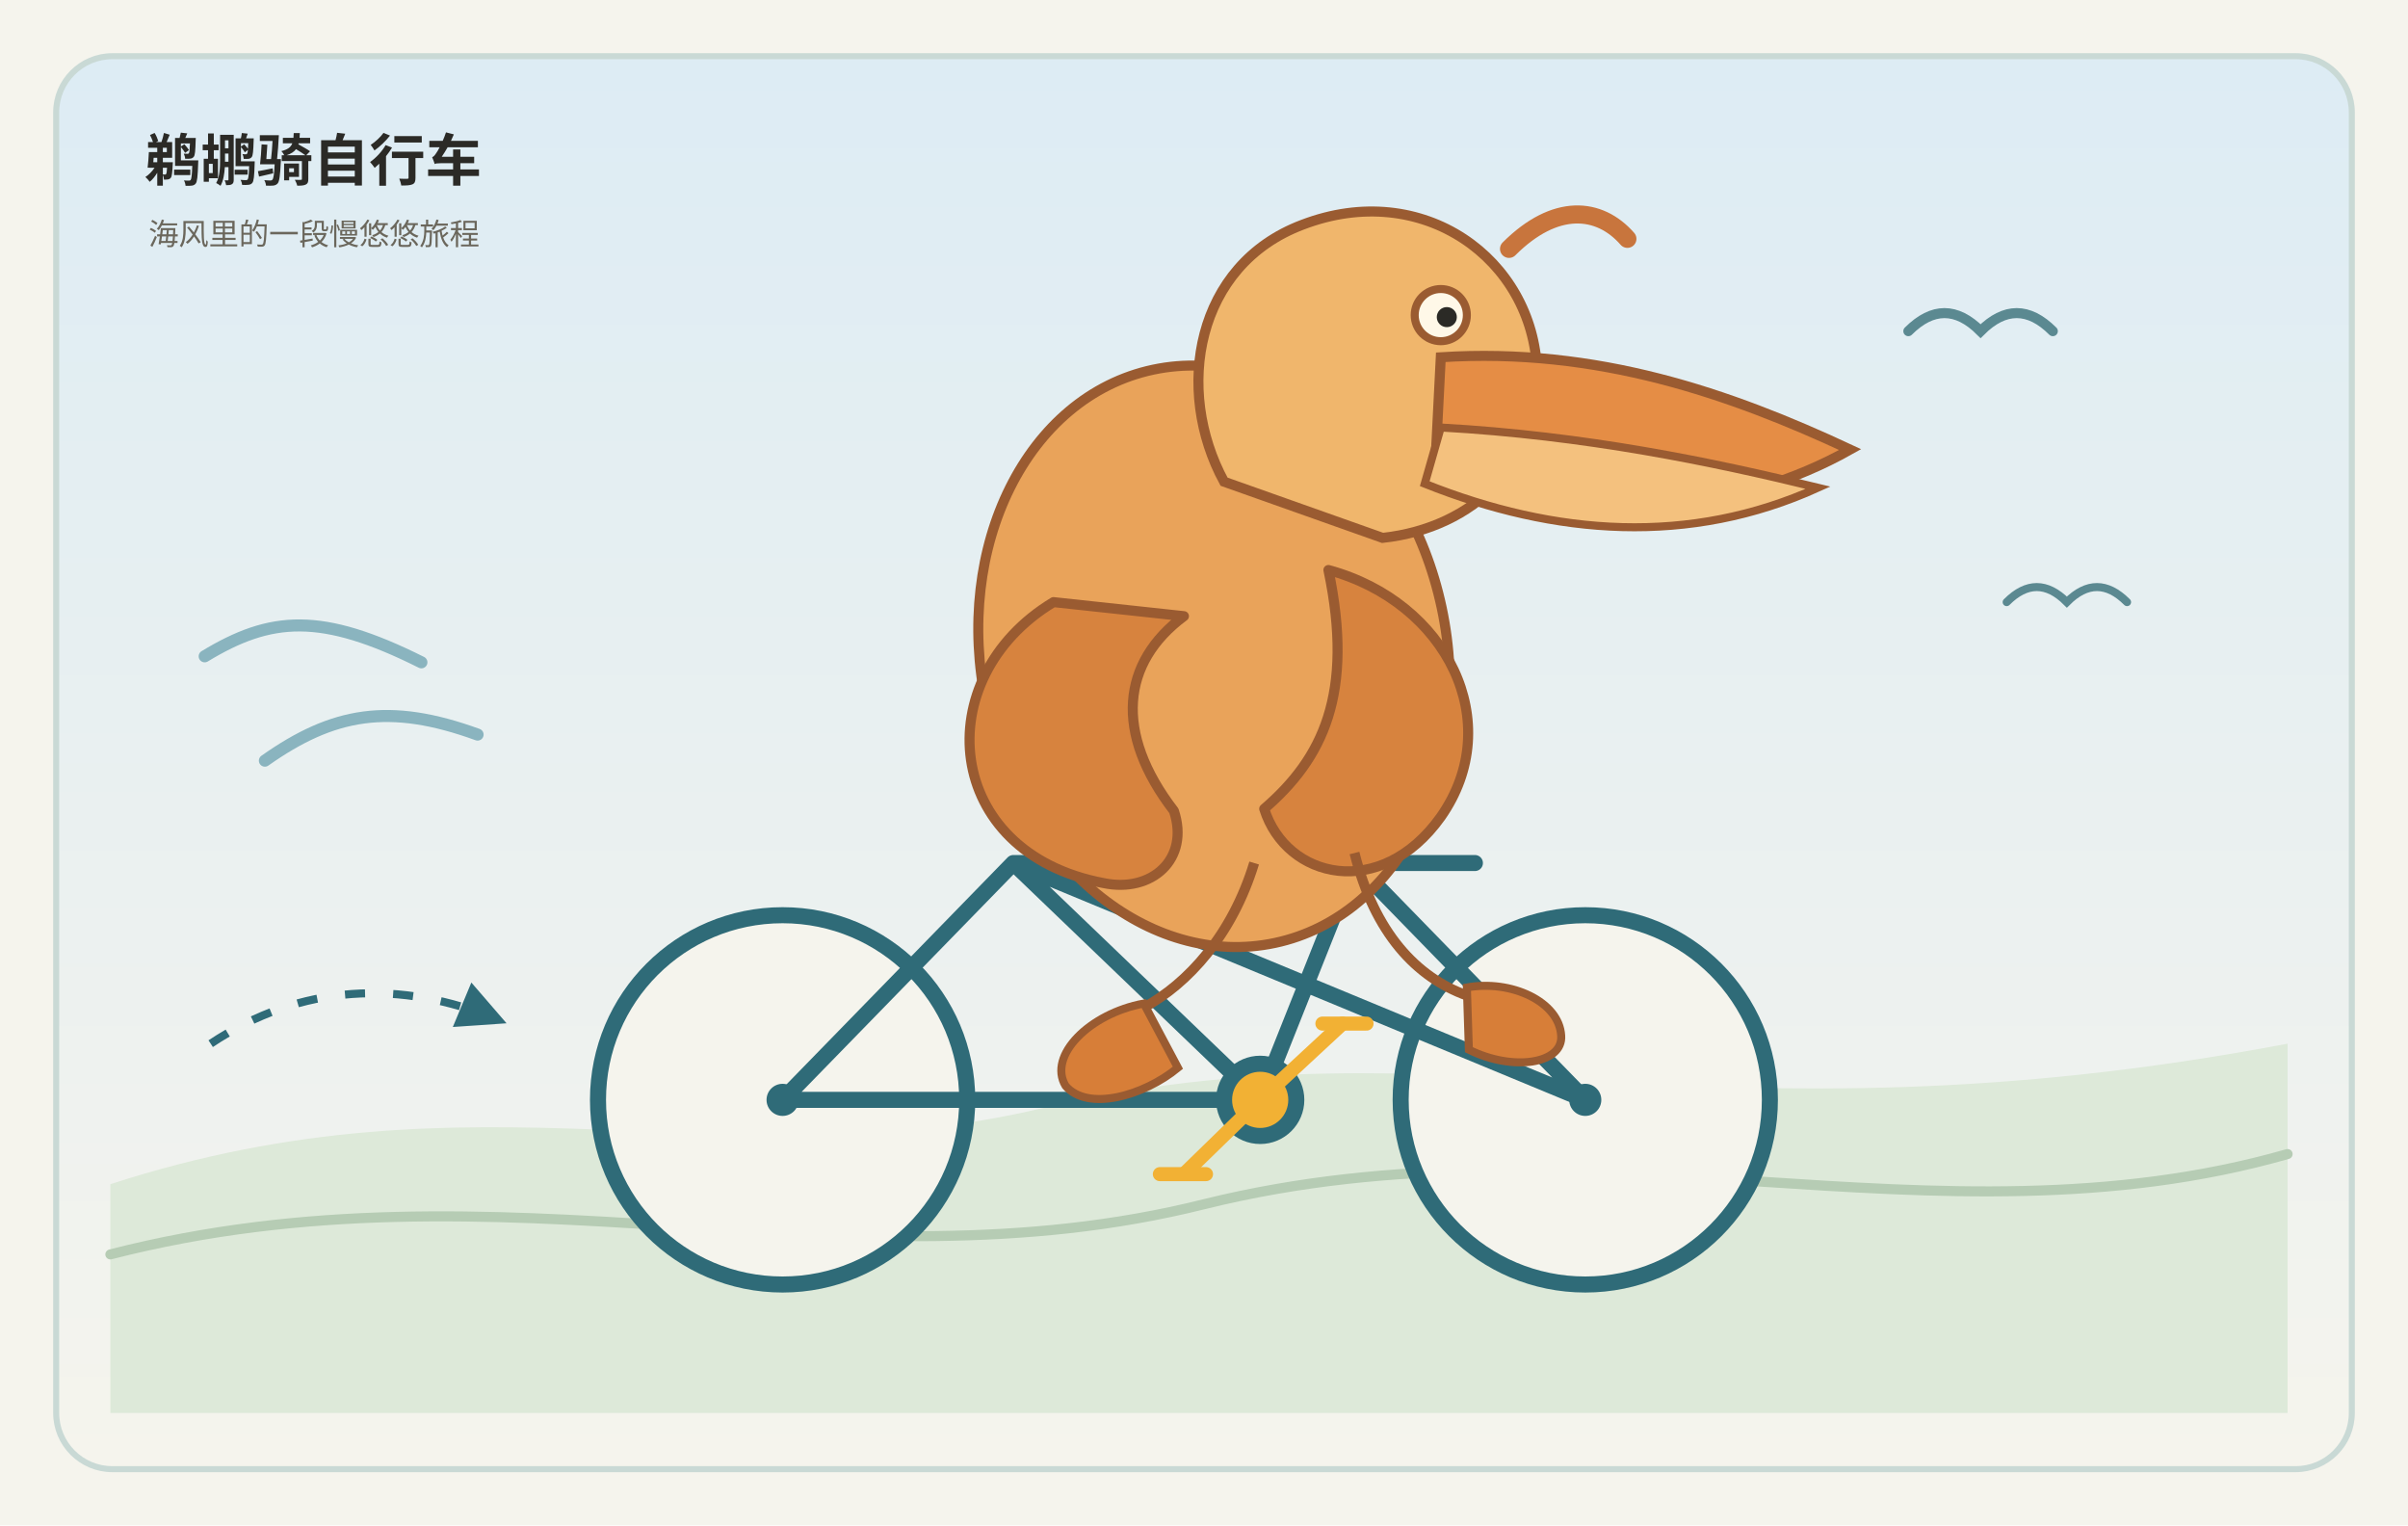
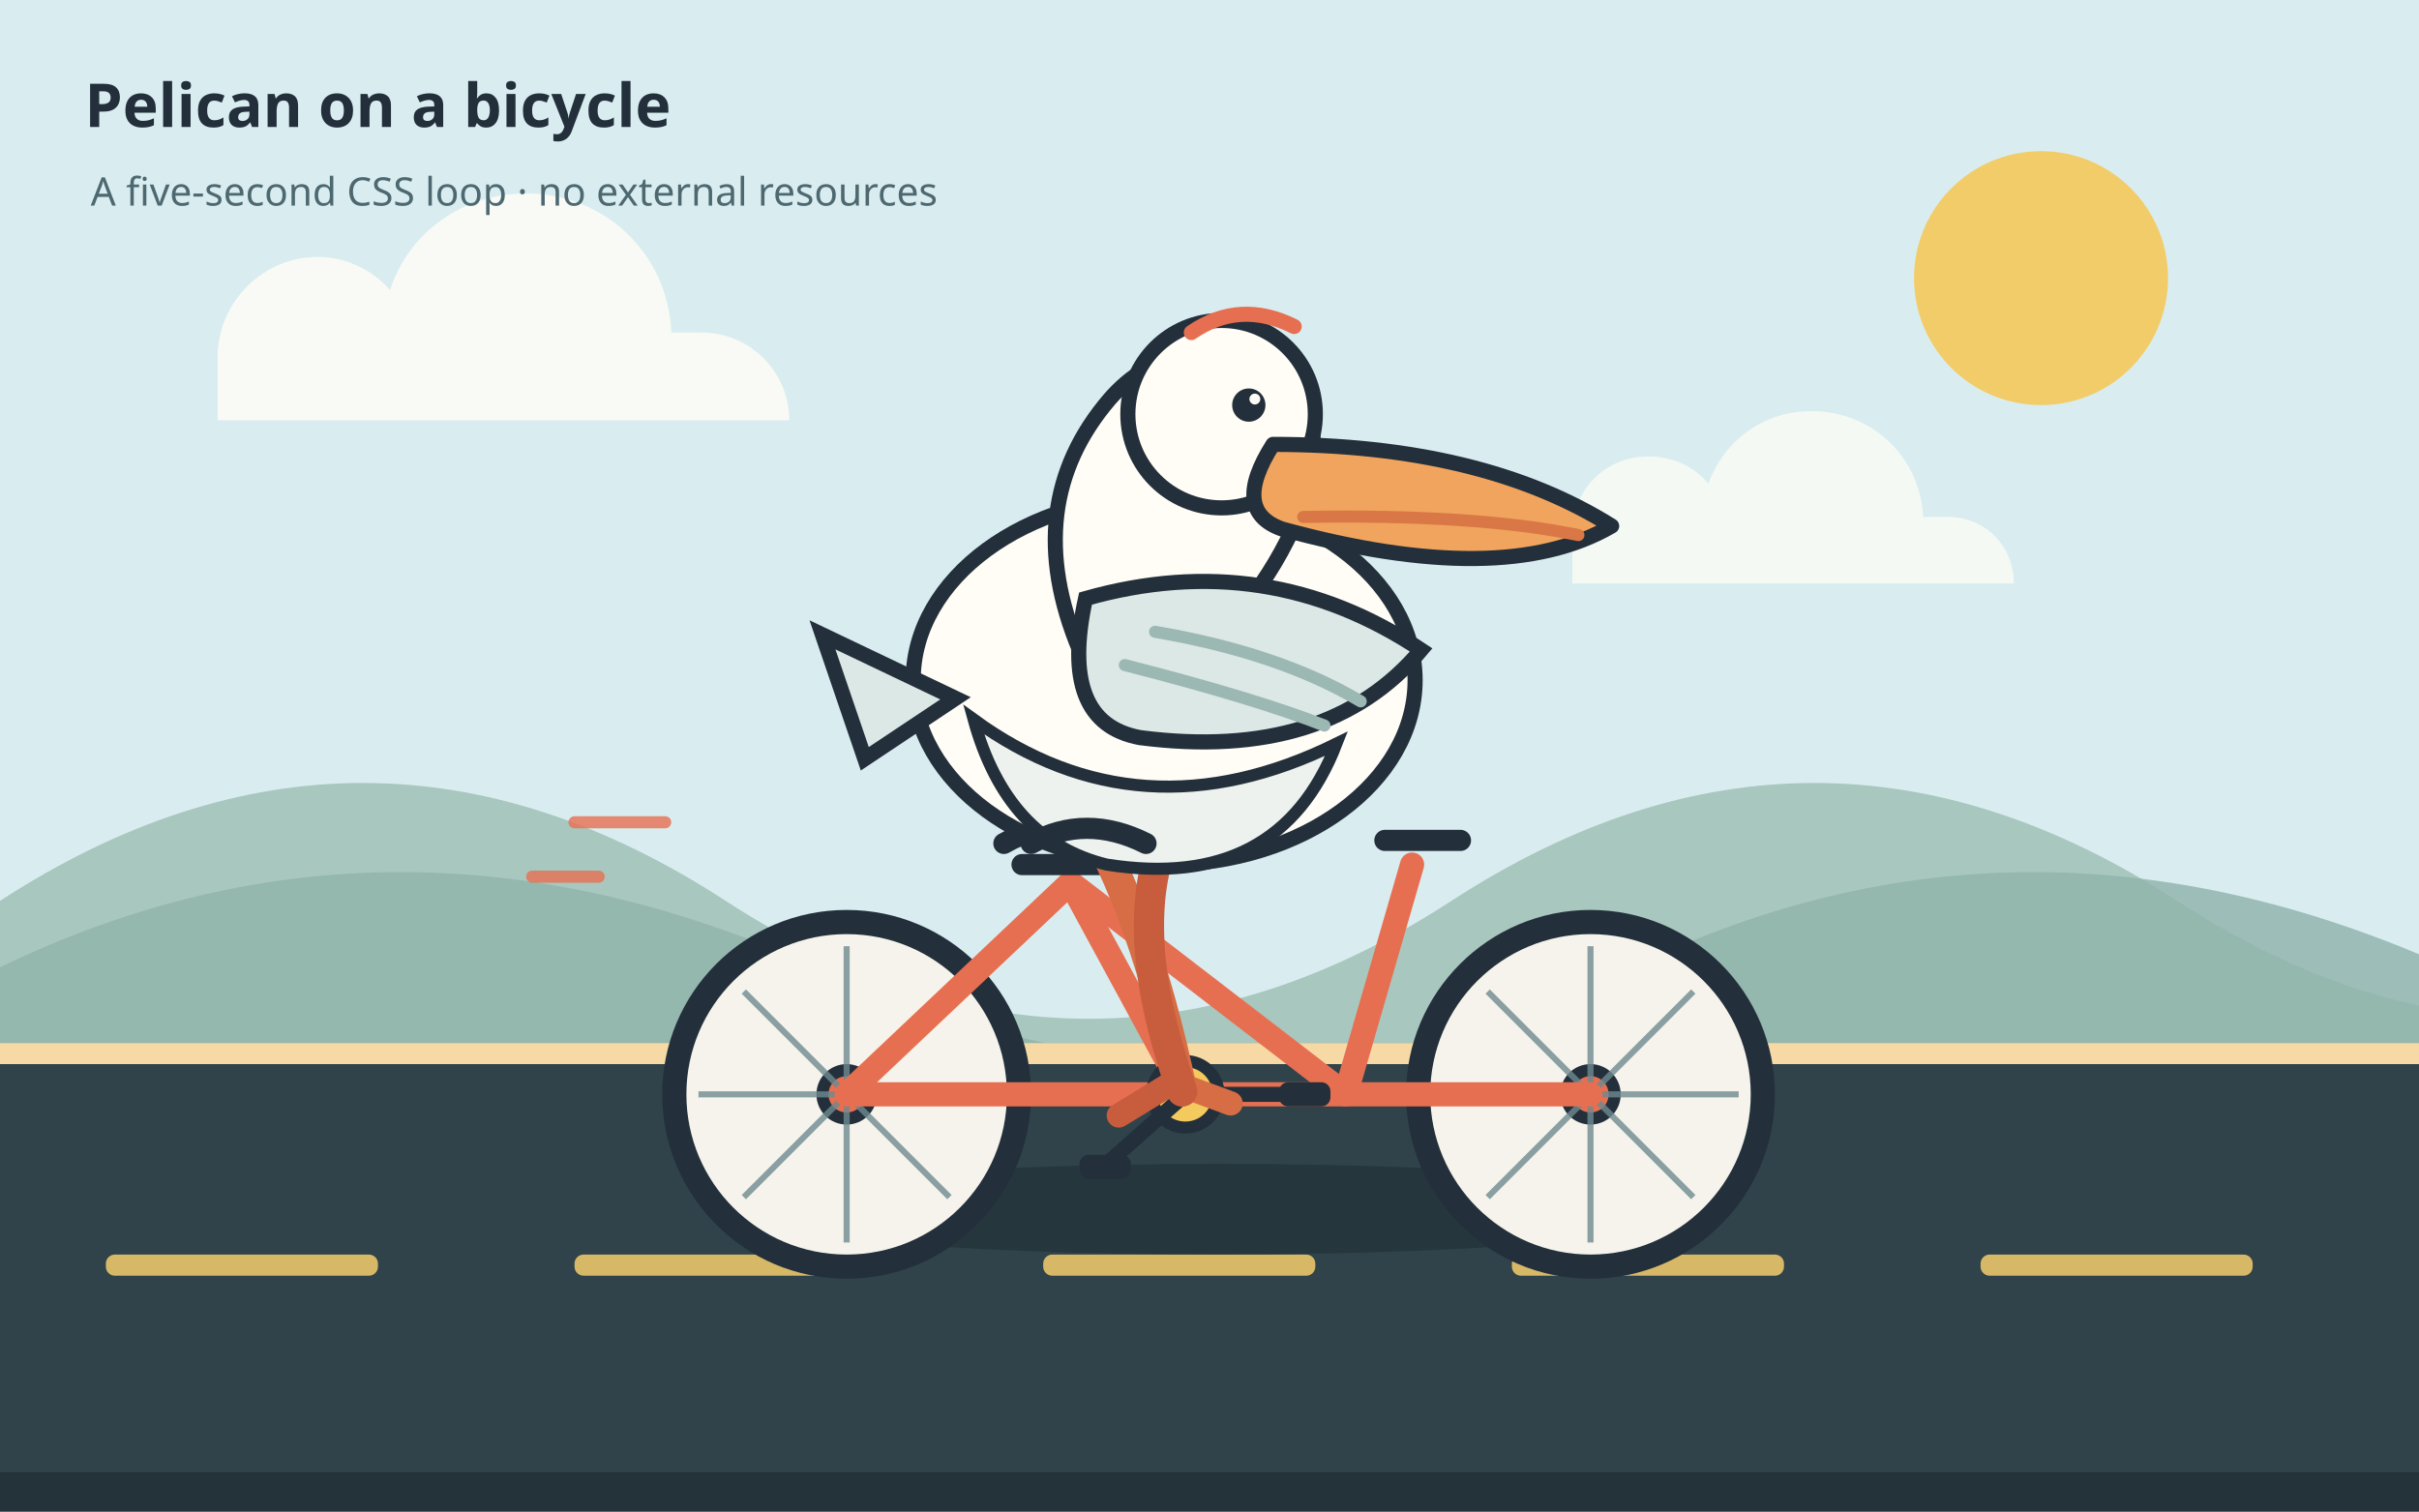
- <svg xmlns="http://www.w3.org/2000/svg" viewBox="0 0 1200 760" width="1200" height="760" role="img" aria-labelledby="title desc">
-   <rect width="1200" height="760" fill="rgb(245, 244, 237)" />
-   <defs>
-     <linearGradient id="sky" x1="0" y1="0" x2="0" y2="1">
-       <stop offset="0" stop-color="#DDECF4" />
-       <stop offset="1" stop-color="#F5F4ED" />
-     </linearGradient>
-     <marker id="arrow" viewBox="0 0 10 10" refX="8" refY="5" markerWidth="6" markerHeight="6" orient="auto">
-       <path d="M0 0L10 5L0 10Z" fill="#2F6B78" />
-     </marker>
-   </defs>
-   <rect x="28" y="28" width="1144" height="704" rx="28" fill="url(#sky)" stroke="#C9D9D5" stroke-width="3" />
-   <path d="M55 590 C240 530 360 590 520 552 C720 505 850 575 1140 520 L1140 704 L55 704Z" fill="#DDE9D9" />
-   <path d="M55 625 C250 575 420 645 600 600 C790 553 965 625 1140 575" fill="none" stroke="#B6CCB4" stroke-width="5" stroke-linecap="round" />
-   <text x="72" y="90" font-family="'PingFang SC','Microsoft YaHei',sans-serif" font-size="28" font-weight="700" fill="#2B2A26">鹈鹕骑自行车</text>
-   <text x="74" y="122" font-family="'PingFang SC','Microsoft YaHei',sans-serif" font-size="15" fill="#6B675C">海风里的一段慢悠悠旅程</text>
-   <g stroke="#2F6B78" stroke-width="8" fill="none" stroke-linecap="round" stroke-linejoin="round">
-     <circle cx="390" cy="548" r="92" fill="#F5F4ED" />
-     <circle cx="790" cy="548" r="92" fill="#F5F4ED" />
-     <path d="M390 548 L505 430 L628 548 L390 548 M505 430 L790 548 M505 430 L570 430 M628 548 L675 430 L790 548 M675 430 L735 430" />
-     <path d="M570 430 L550 390 M550 390 L592 390" />
-     <circle cx="628" cy="548" r="18" fill="#F2B134" />
-     <path d="M628 548 L590 585 M628 548 L669 510" stroke="#F2B134" stroke-width="7" />
-     <path d="M578 585 L601 585 M659 510 L681 510" stroke="#F2B134" stroke-width="7" />
+ <svg xmlns="http://www.w3.org/2000/svg" viewBox="0 0 800 500" width="800" height="500" role="img" aria-labelledby="title desc">
+   <style>
+     :root { --ink:#23303b; --navy:#2d5068; --cream:#f7f1df; --coral:#e76f51; --yellow:#f4c95d; --road:#30434a; }
+     .scene { animation: cruise 5s linear infinite; }
+     .pelican { animation: body-bob 1s ease-in-out infinite; transform-box: fill-box; transform-origin: center; }
+     .wing { animation: flap 1.2s ease-in-out infinite; transform-box: fill-box; transform-origin: 430px 228px; }
+     .head { animation: head-bob 1s ease-in-out infinite; transform-box: fill-box; transform-origin: center; }
+     .leg-a { animation: leg-a 0.8s linear infinite; transform-box: view-box; transform-origin: 358px 267px; }
+     .leg-b { animation: leg-b 0.8s linear infinite; transform-box: view-box; transform-origin: 358px 267px; }
+     .wheel-spin { animation: wheel-spin .8s linear infinite; transform-box: fill-box; transform-origin: center; }
+     .road-dash { animation: dash 1.1s linear infinite; }
+     .cloud { animation: cloud-drift 5s linear infinite; }
+     .cloud.slow { animation-duration: 8s; animation-delay: -2s; }
+     @keyframes cruise { 0% { transform: translateX(0); } 50% { transform: translateX(7px); } 100% { transform: translateX(0); } }
+     @keyframes body-bob { 0%,100% { transform: translateY(0); } 50% { transform: translateY(-4px); } }
+     @keyframes head-bob { 0%,100% { transform: translate(0,0) rotate(0deg); } 50% { transform: translate(2px,-4px) rotate(2deg); } }
+     @keyframes flap { 0%,100% { transform: rotate(0deg); } 50% { transform: rotate(-11deg); } }
+     @keyframes leg-a { 0% { transform: rotate(-28deg); } 50% { transform: rotate(30deg); } 100% { transform: rotate(-28deg); } }
+     @keyframes leg-b { 0% { transform: rotate(30deg); } 50% { transform: rotate(-28deg); } 100% { transform: rotate(30deg); } }
+     @keyframes wheel-spin { to { transform: rotate(360deg); } }
+     @keyframes dash { to { transform: translateX(-150px); } }
+     @keyframes cloud-drift { from { transform: translateX(0); } to { transform: translateX(-170px); } }
+   </style>
+   <rect width="800" height="500" fill="rgb(245, 244, 237)" />
+   <g class="scene">
+     <rect x="0" y="0" width="800" height="345" fill="#d9edf0" />
+     <circle cx="675" cy="92" r="42" fill="#f4c95d" opacity=".92" />
+     <g class="cloud" fill="#fffdf5" opacity=".84">
+       <path d="M72 118c0-18 15-33 33-33 9 0 18 4 24 11 6-19 24-32 45-32 26 0 47 20 48 46h10c16 0 29 13 29 29H72c0-12 0-15 0-21z" />
+     </g>
+     <g class="cloud slow" fill="#fffdf5" opacity=".7">
+       <path d="M520 176c0-14 11-25 25-25 8 0 15 3 20 9 5-14 18-24 34-24 20 0 36 15 37 35h8c13 0 22 10 22 22H520c0-8 0-11 0-17z" />
+     </g>
+     <path d="M0 298 Q120 220 240 298 T480 298 T720 298 T960 298 V345 H0Z" fill="#a8c7be" />
+     <path d="M0 320 Q130 257 270 320 T540 320 T810 320 V345 H0Z" fill="#8fb3aa" opacity=".8" />
+     <rect x="0" y="345" width="800" height="155" fill="#30434a" />
+     <rect x="0" y="345" width="800" height="7" fill="#f7d9a5" />
+     <rect x="0" y="487" width="800" height="13" fill="#243239" />
+     <g class="road-dash" fill="#e9c46a" opacity=".9">
+       <rect x="-120" y="415" width="90" height="7" rx="3" />
+       <rect x="35" y="415" width="90" height="7" rx="3" />
+       <rect x="190" y="415" width="90" height="7" rx="3" />
+       <rect x="345" y="415" width="90" height="7" rx="3" />
+       <rect x="500" y="415" width="90" height="7" rx="3" />
+       <rect x="655" y="415" width="90" height="7" rx="3" />
+       <rect x="810" y="415" width="90" height="7" rx="3" />
+     </g>
+     <ellipse cx="403" cy="400" rx="164" ry="15" fill="#18272d" opacity=".45" />
+     <g aria-label="bicycle">
+       <g class="wheel-spin" aria-label="back wheel">
+         <circle cx="280" cy="362" r="57" fill="#f5f3eb" stroke="#23303b" stroke-width="8" />
+         <circle cx="280" cy="362" r="8" fill="#e76f51" stroke="#23303b" stroke-width="4" />
+         <g stroke="#6e8990" stroke-width="2" opacity=".8">
+           <path d="M280 313v98M231 362h98M246 328l68 68M246 396l68-68" />
+         </g>
+       </g>
+       <g class="wheel-spin" aria-label="front wheel">
+         <circle cx="526" cy="362" r="57" fill="#f5f3eb" stroke="#23303b" stroke-width="8" />
+         <circle cx="526" cy="362" r="8" fill="#e76f51" stroke="#23303b" stroke-width="4" />
+         <g stroke="#6e8990" stroke-width="2" opacity=".8">
+           <path d="M526 313v98M477 362h98M492 328l68 68M492 396l68-68" />
+         </g>
+       </g>
+       <path d="M280 362 L354 292 L445 362 L280 362 Z" fill="none" stroke="#e76f51" stroke-width="8" stroke-linejoin="round" />
+       <path d="M354 292 L392 362 M445 362 L526 362 M445 362 L467 286" fill="none" stroke="#e76f51" stroke-width="8" stroke-linecap="round" />
+       <path d="M458 278 L483 278" stroke="#23303b" stroke-width="7" stroke-linecap="round" />
+       <path d="M338 286 L370 286" stroke="#23303b" stroke-width="7" stroke-linecap="round" />
+       <path d="M332 279 Q353 267 375 279" fill="none" stroke="#23303b" stroke-width="7" stroke-linecap="round" />
+       <g transform="translate(392 362)">
+         <circle r="11" fill="#f4c95d" stroke="#23303b" stroke-width="4" />
+         <g class="wheel-spin">
+           <path d="M0 0 L35 0" stroke="#23303b" stroke-width="5" stroke-linecap="round" />
+           <path d="M0 0 L-26 23" stroke="#23303b" stroke-width="5" stroke-linecap="round" />
+           <rect x="31" y="-4" width="17" height="8" rx="3" fill="#23303b" />
+           <rect x="-35" y="20" width="17" height="8" rx="3" fill="#23303b" />
+         </g>
+       </g>
+     </g>
+     <g class="pelican" aria-label="pelican">
+       <g class="leg leg-a">
+         <path d="M358 268 Q378 300 391 361" fill="none" stroke="#d66d45" stroke-width="10" stroke-linecap="round" />
+         <path d="M388 358 l19 7" stroke="#d66d45" stroke-width="8" stroke-linecap="round" />
+       </g>
+       <g class="leg leg-b">
+         <path d="M389 269 Q370 302 391 361" fill="none" stroke="#c85d3e" stroke-width="10" stroke-linecap="round" />
+         <path d="M388 358 l-18 11" stroke="#c85d3e" stroke-width="8" stroke-linecap="round" />
+       </g>
+       <ellipse cx="385" cy="225" rx="83" ry="61" fill="#fffdf5" stroke="#23303b" stroke-width="5" />
+       <path d="M322 238 Q377 278 442 246 Q423 295 366 286 Q333 278 322 238Z" fill="#eef2ee" stroke="#23303b" stroke-width="4" />
+       <g class="head">
+         <path d="M357 215 Q337 167 367 132 Q388 108 419 125 Q441 137 432 164 Q421 195 395 218Z" fill="#fffdf5" stroke="#23303b" stroke-width="5" />
+         <circle cx="404" cy="137" r="31" fill="#fffdf5" stroke="#23303b" stroke-width="5" />
+         <path d="M421 147 Q490 147 533 174 Q497 195 424 175 Q407 169 421 147Z" fill="#f1a45d" stroke="#23303b" stroke-width="5" stroke-linejoin="round" />
+         <path d="M431 171 Q488 170 522 177" fill="none" stroke="#d97846" stroke-width="4" stroke-linecap="round" />
+         <circle cx="413" cy="134" r="5.5" fill="#23303b" />
+         <circle cx="415" cy="132" r="1.8" fill="#fffdf5" />
+         <path d="M394 110 Q410 99 428 108" fill="none" stroke="#e76f51" stroke-width="5" stroke-linecap="round" />
+       </g>
+       <path class="wing" d="M359 198 Q419 181 470 215 Q439 252 377 244 Q350 239 359 198Z" fill="#dce8e5" stroke="#23303b" stroke-width="5" />
+       <path d="M382 209 Q423 216 450 232" fill="none" stroke="#9bb8b2" stroke-width="4" stroke-linecap="round" />
+       <path d="M372 220 Q415 231 438 240" fill="none" stroke="#9bb8b2" stroke-width="4" stroke-linecap="round" />
+       <path d="M316 231 L272 210 L286 251 Z" fill="#dce8e5" stroke="#23303b" stroke-width="5" />
+       <path d="M341 279 Q359 269 379 279" fill="none" stroke="#23303b" stroke-width="7" stroke-linecap="round" />
+     </g>
+     <g stroke="#e76f51" stroke-width="4" stroke-linecap="round" opacity=".8">
+       <path d="M190 272h30" />
+       <path d="M176 290h22" />
+     </g>
  </g>
-   <g fill="#2F6B78">
-     <circle cx="390" cy="548" r="8" />
-     <circle cx="790" cy="548" r="8" />
-   </g>
-   <g stroke="#9A5B31" stroke-width="5" stroke-linejoin="round">
-     <ellipse cx="605" cy="327" rx="116" ry="146" fill="#E9A35A" transform="rotate(-12 605 327)" />
-     <path d="M525 300 C462 338 470 425 550 440 C574 445 593 428 585 404 C555 365 559 330 590 307Z" fill="#D7833E" />
-     <path d="M662 284 C721 300 751 360 718 407 C688 449 641 438 630 403 C659 378 675 346 662 284Z" fill="#D7833E" />
-     <path d="M625 430 C614 466 592 490 570 502" fill="none" />
-     <path d="M675 425 C685 465 706 487 731 496" fill="none" />
-   </g>
-   <path d="M610 240 C585 194 596 132 649 112 C709 89 764 129 766 185 C768 230 735 263 689 268Z" fill="#F0B66C" stroke="#9A5B31" stroke-width="5" />
-   <path d="M718 178 C796 173 862 196 922 224 C867 255 790 265 715 237Z" fill="#E58D45" stroke="#9A5B31" stroke-width="5" />
-   <path d="M718 213 C790 217 853 230 906 243 C842 272 775 267 710 241Z" fill="#F4C17E" stroke="#9A5B31" stroke-width="4" />
-   <circle cx="718" cy="157" r="13" fill="#FFF8E8" stroke="#9A5B31" stroke-width="4" />
-   <circle cx="721" cy="158" r="5" fill="#2B2A26" stroke="none" />
-   <path d="M752 124 C775 101 797 103 811 119" fill="none" stroke="#C8753D" stroke-width="9" stroke-linecap="round" />
-   <g fill="#D77E38" stroke="#9A5B31" stroke-width="4">
-     <path d="M570 500 C543 505 522 526 531 541 C542 554 570 546 587 532Z" />
-     <path d="M731 492 C753 488 777 499 778 516 C779 530 754 534 732 523Z" />
-   </g>
-   <path d="M210 330 C160 305 135 307 102 327 M238 366 C194 350 166 355 132 379" fill="none" stroke="#8AB4BF" stroke-width="6" stroke-linecap="round" />
-   <path d="M951 165 q18 -18 36 0 q18 -18 36 0" fill="none" stroke="#5B8991" stroke-width="5" stroke-linecap="round" />
-   <path d="M1000 300 q15 -15 30 0 q15 -15 30 0" fill="none" stroke="#5B8991" stroke-width="4" stroke-linecap="round" />
-   <path d="M105 520 C150 490 200 488 248 508" fill="none" stroke="#2F6B78" stroke-width="4" stroke-dasharray="10 14" marker-end="url(#arrow)" />
+   <text x="28" y="42" font-family="system-ui, sans-serif" font-size="20" font-weight="700" fill="#23303b">Pelican on a bicycle</text>
+   <text x="30" y="68" font-family="system-ui, sans-serif" font-size="13" fill="#4d6870">A five-second CSS loop · no external resources</text>
</svg>
